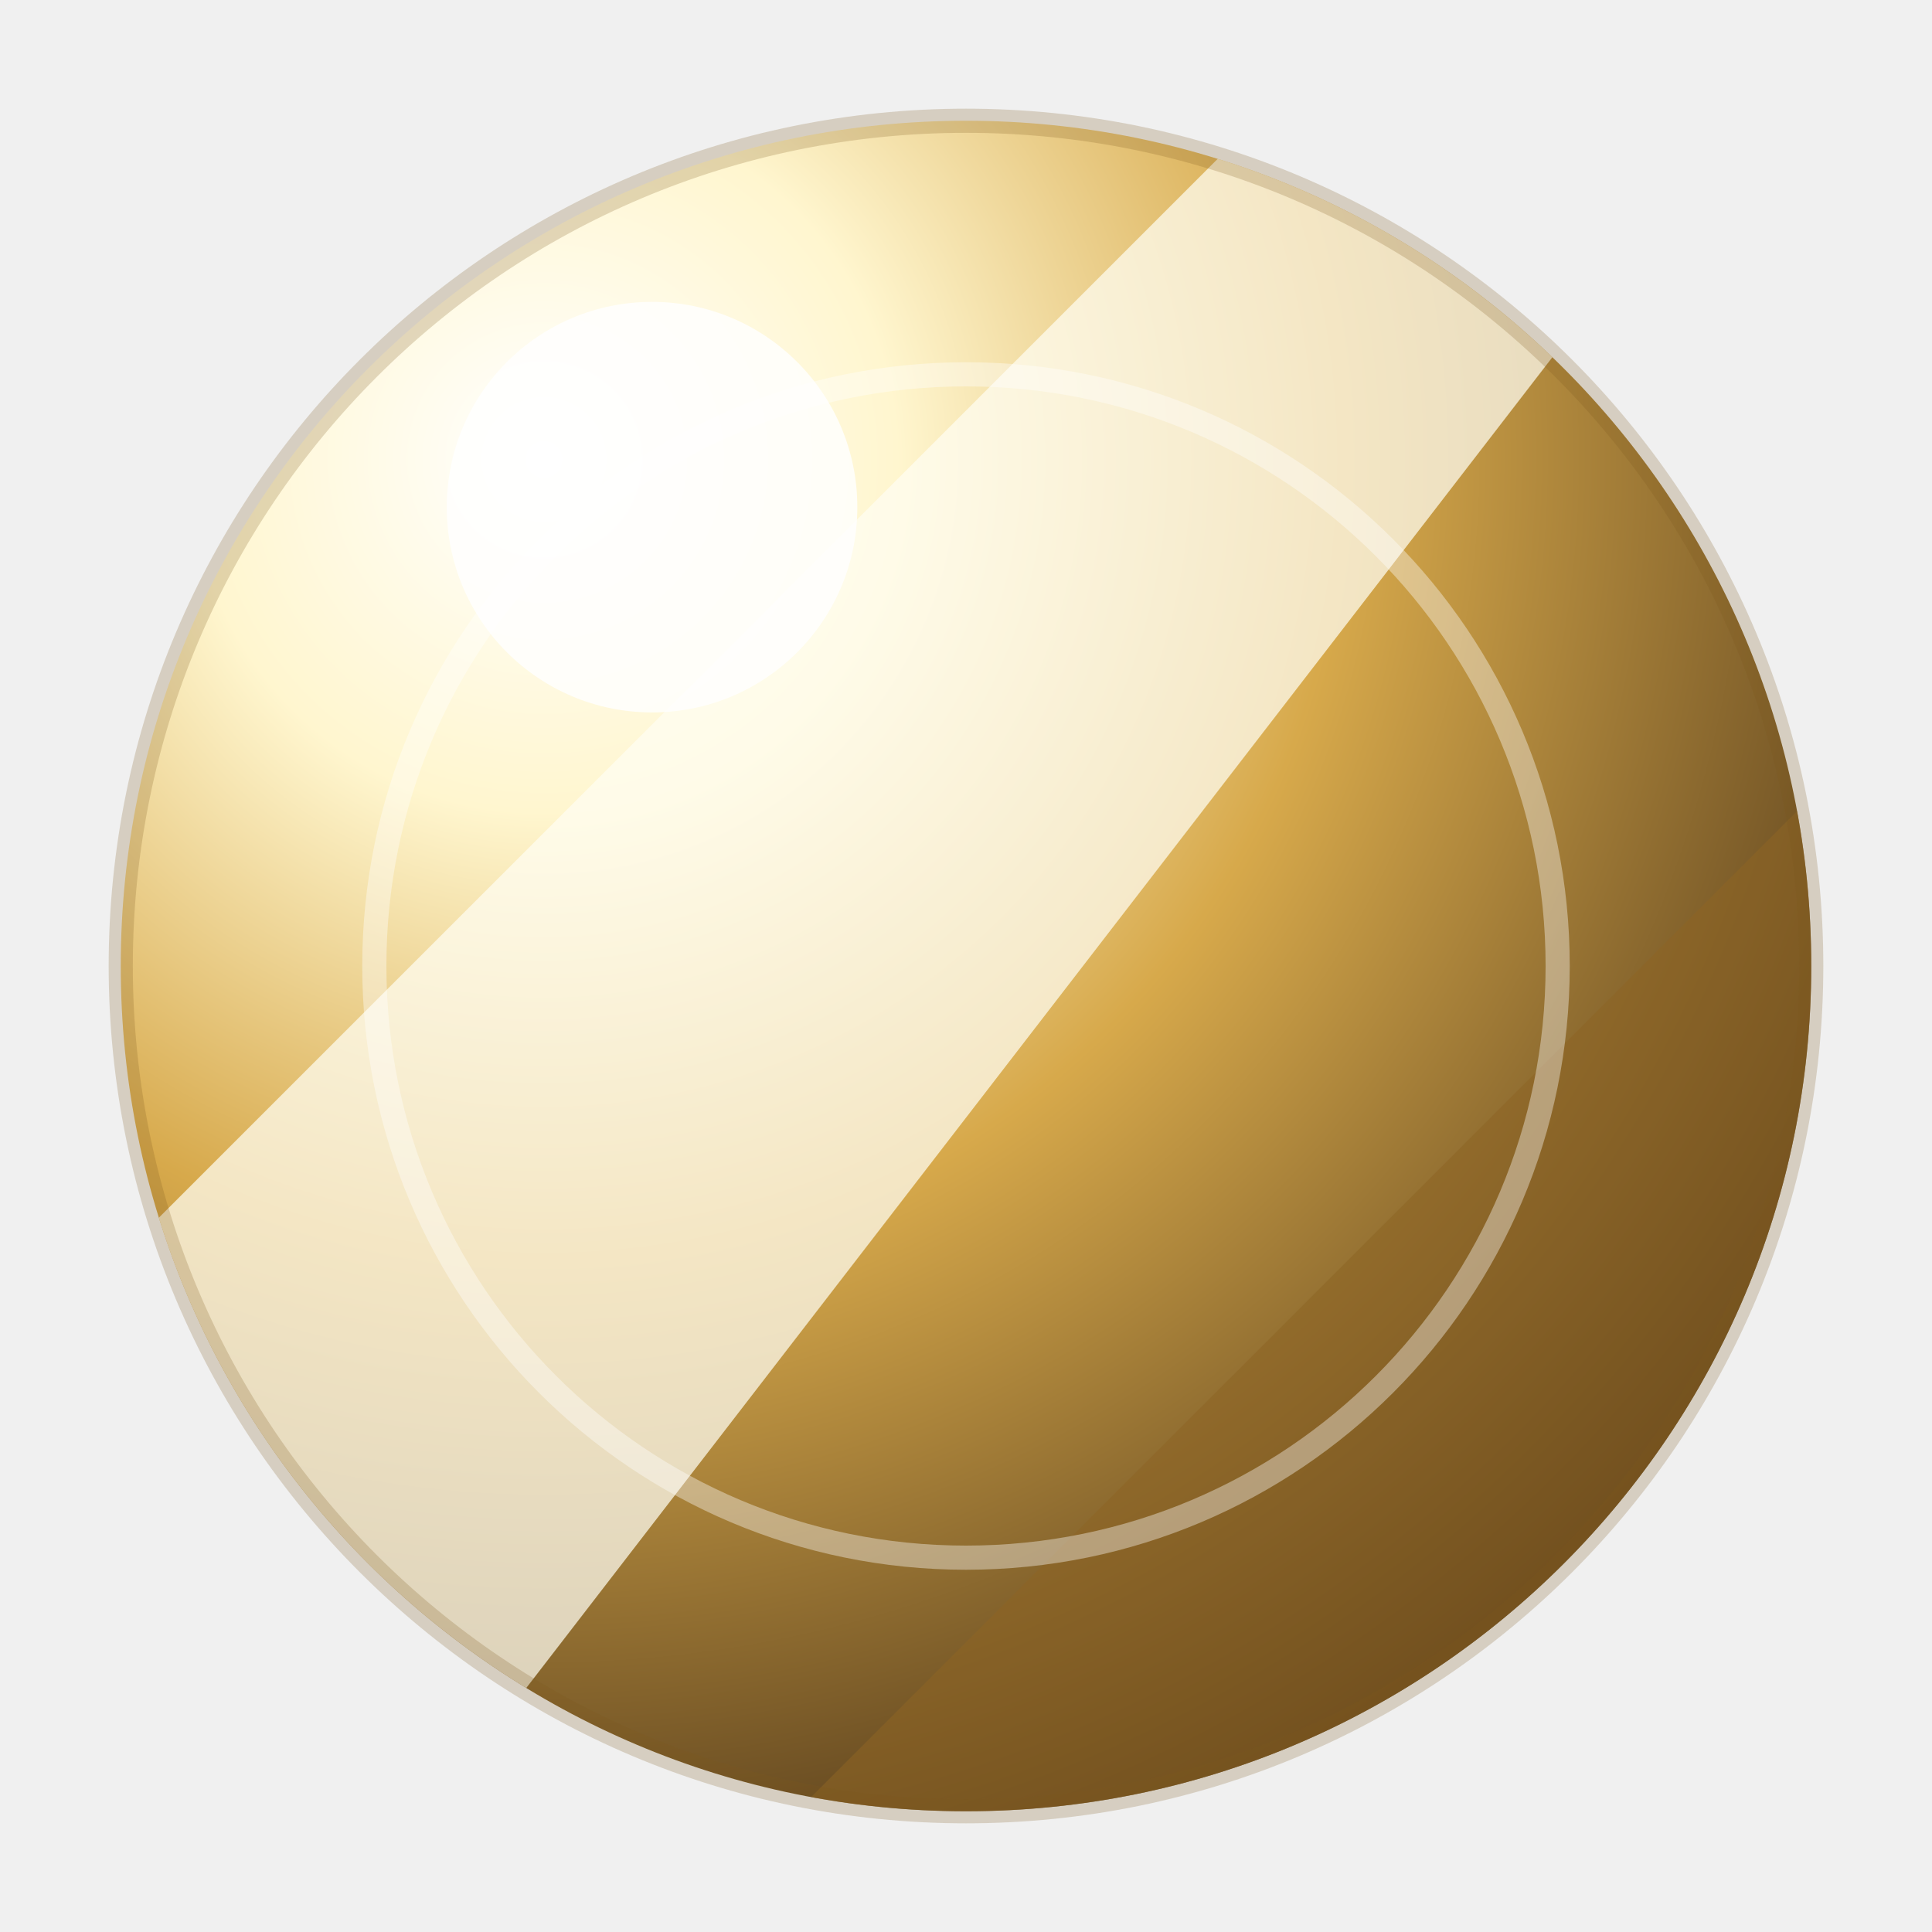
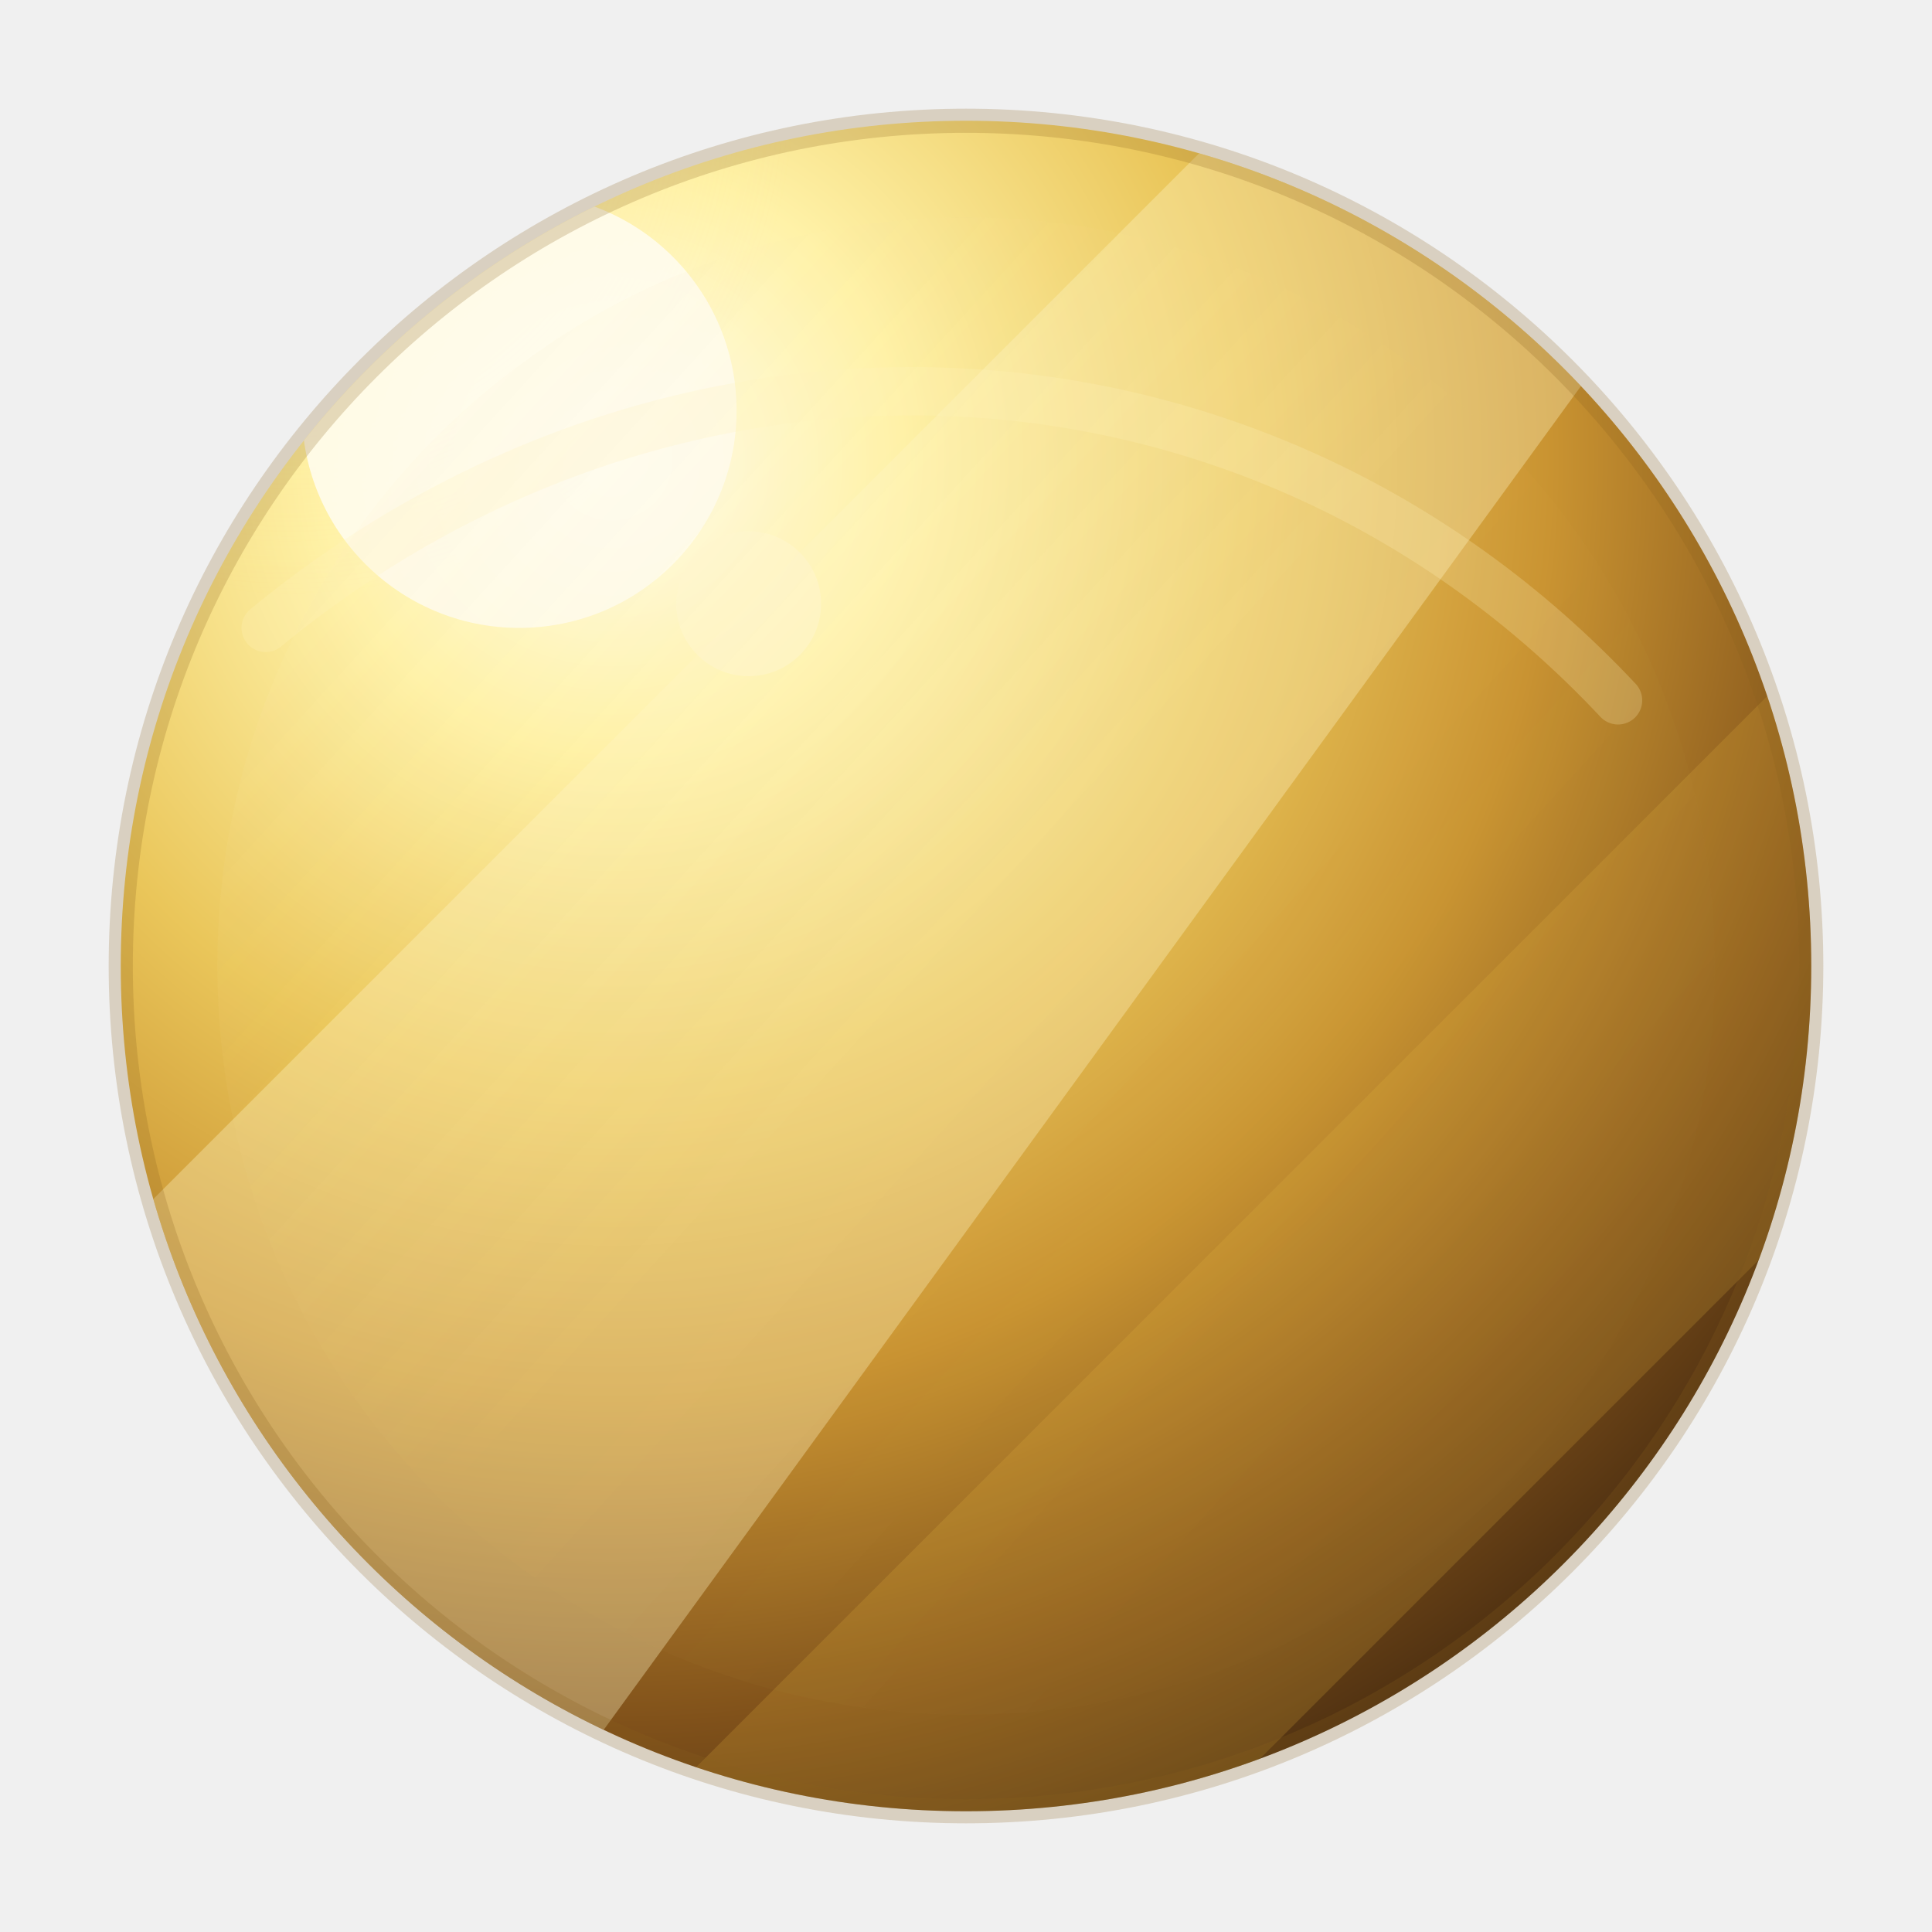
<svg xmlns="http://www.w3.org/2000/svg" viewBox="0 0 160 160">
  <defs>
-     <radialGradient id="g" cx="25%" cy="20%" r="95%">
-       <stop offset="0" stop-color="#ffffff" />
-       <stop offset="0.22" stop-color="#fff6cf" />
-       <stop offset="0.5" stop-color="#d7a94b" />
-       <stop offset="1" stop-color="#3e2812" />
+     <radialGradient id="base" cx="29%" cy="20%" r="96%">
+       <stop offset="0" stop-color="#fffef2" />
+       <stop offset="0.18" stop-color="#fff2a8" />
+       <stop offset="0.39" stop-color="#eac65a" />
+       <stop offset="0.58" stop-color="#c99331" />
+       <stop offset="0.78" stop-color="#80511a" />
+       <stop offset="1" stop-color="#2b190b" />
    </radialGradient>
-     <clipPath id="c">
+     <radialGradient id="flare" cx="30%" cy="22%" r="44%">
+       <stop offset="0" stop-color="#ffffff" stop-opacity=".94" />
+       <stop offset=".26" stop-color="#fff8cf" stop-opacity=".52" />
+       <stop offset=".62" stop-color="#ffe68b" stop-opacity=".16" />
+       <stop offset="1" stop-color="#ffe68b" stop-opacity="0" />
+     </radialGradient>
+     <linearGradient id="glass" x1="12" y1="18" x2="148" y2="142" gradientUnits="userSpaceOnUse">
+       <stop offset="0" stop-color="#fffbea" stop-opacity=".58" />
+       <stop offset=".48" stop-color="#f4cf63" stop-opacity=".16" />
+       <stop offset="1" stop-color="#5f3912" stop-opacity=".38" />
+     </linearGradient>
+     <clipPath id="clip">
      <circle cx="80" cy="80" r="70" />
    </clipPath>
  </defs>
-   <circle cx="80" cy="80" r="70" fill="url(#g)" />
-   <g clip-path="url(#c)">
-     <path d="M-8 122 120 -6h36L28 160H-8z" fill="#fffdf2" opacity=".72" />
-     <path d="M56 160 160 56v44l-60 60z" fill="#8d6424" opacity=".56" />
+   <circle cx="80" cy="80" r="70" fill="url(#base)" />
+   <g clip-path="url(#clip)">
+     <path d="M-8 120 120 -8h40L32 168H-8z" fill="#fff7c8" opacity=".34" />
+     <path d="M36 168 168 36v46L82 168z" fill="#e6b33d" opacity=".2" />
+     <path d="M96 168 168 96v72z" fill="#4a2b10" opacity=".36" />
+     <circle cx="43" cy="34" r="48" fill="url(#flare)" />
+     <circle cx="43" cy="34" r="18" fill="#fffdf2" opacity=".84" />
+     <circle cx="62" cy="50" r="6" fill="#fff8d0" opacity=".54" />
+     <path d="M22 52c34-28 82-26 112 6" fill="none" stroke="#fff4bd" stroke-opacity=".24" stroke-width="4" stroke-linecap="round" />
+     <circle cx="80" cy="80" r="62" fill="url(#glass)" opacity=".18" />
  </g>
-   <circle cx="54" cy="42" r="17" fill="#fff" opacity=".82" />
-   <circle cx="80" cy="80" r="49" fill="none" stroke="#fff" stroke-opacity=".38" stroke-width="2" />
-   <circle cx="80" cy="80" r="70" fill="none" stroke="#7c5a1f" stroke-opacity=".22" stroke-width="2" />
+   <circle cx="80" cy="80" r="70" fill="none" stroke="#8a601f" stroke-opacity=".22" stroke-width="2" />
</svg>
